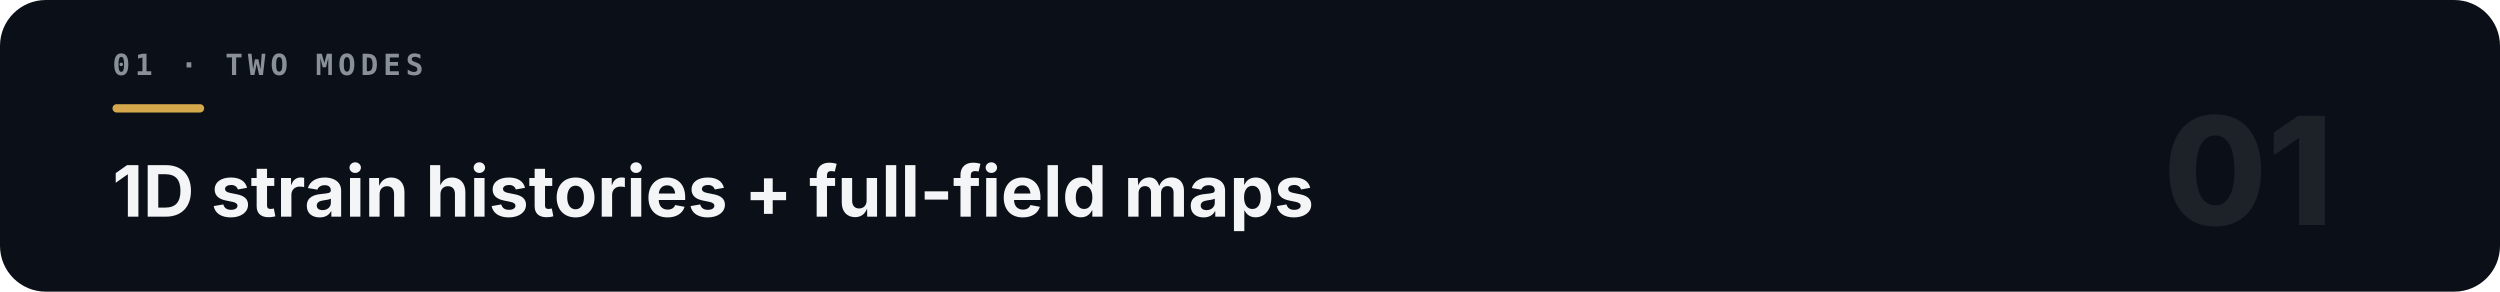
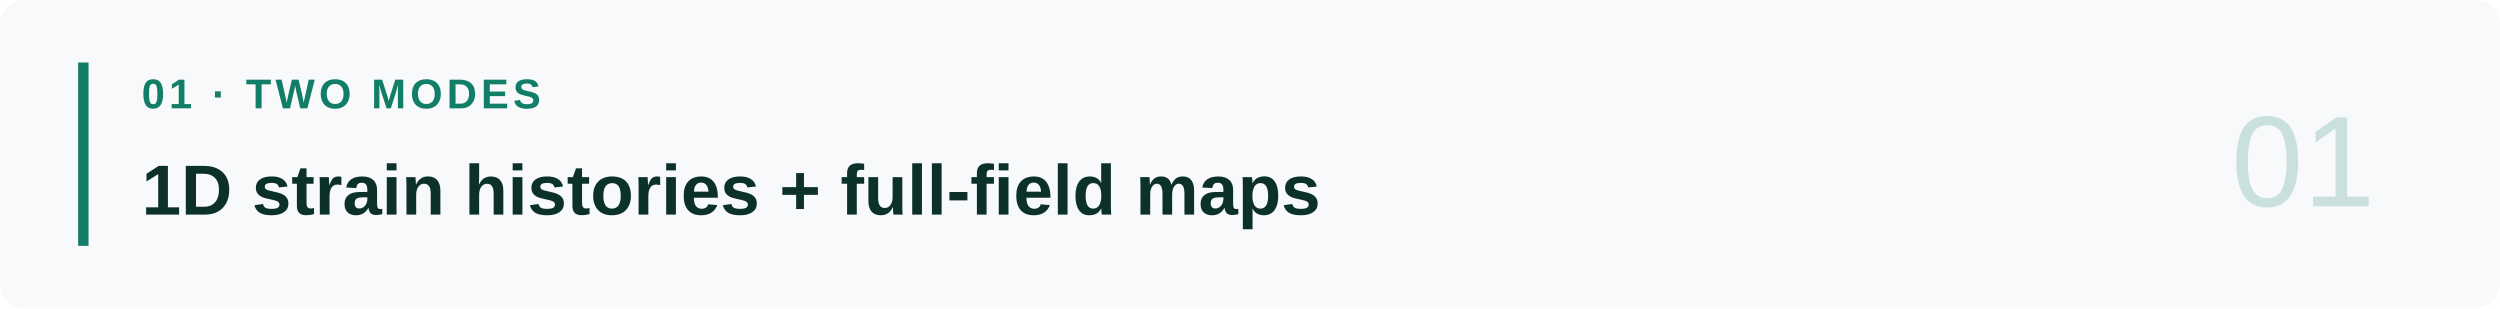
- <svg xmlns="http://www.w3.org/2000/svg" width="1200" height="140" viewBox="0 0 1200 140" role="img" aria-labelledby="title desc">
-   <rect width="1200" height="140" rx="22" fill="#0B1018" />
-   <text x="54" y="36" fill="#8A9098" font-family="ui-monospace,SFMono-Regular,Menlo,monospace" font-size="14" font-weight="700" letter-spacing="2.4">01 · TWO MODES</text>
-   <rect x="54" y="50" width="44" height="4" rx="2" fill="#D4A84B" />
-   <text x="54" y="104" fill="#F4F5F6" font-family="-apple-system,BlinkMacSystemFont,'Segoe UI',sans-serif" font-size="34" font-weight="740">1D strain histories + full-field maps</text>
-   <text x="1120" y="108" text-anchor="end" fill="#F4F5F6" fill-opacity="0.08" font-family="-apple-system,BlinkMacSystemFont,'Segoe UI',sans-serif" font-size="72" font-weight="800">01</text>
+ <svg xmlns="http://www.w3.org/2000/svg" width="1200" height="148" viewBox="0 0 1200 148" role="img" aria-labelledby="title desc">
+   <rect width="1200" height="148" rx="12" fill="#F7F9FA" />
+   <path d="M40 30V118" stroke="#137E68" stroke-width="5" />
+   <g font-family="Segoe UI,Arial,sans-serif">
+     <text x="68" y="52" fill="#137E68" font-size="20" font-weight="600" letter-spacing="2">01 · TWO MODES</text>
+     <text x="68" y="103" fill="#0C302A" font-size="34" font-weight="600">1D strain histories + full-field maps</text>
+     <text x="1140" y="99" text-anchor="end" fill="#137E68" font-size="62" font-weight="300" opacity="0.20">01</text>
+   </g>
</svg>
